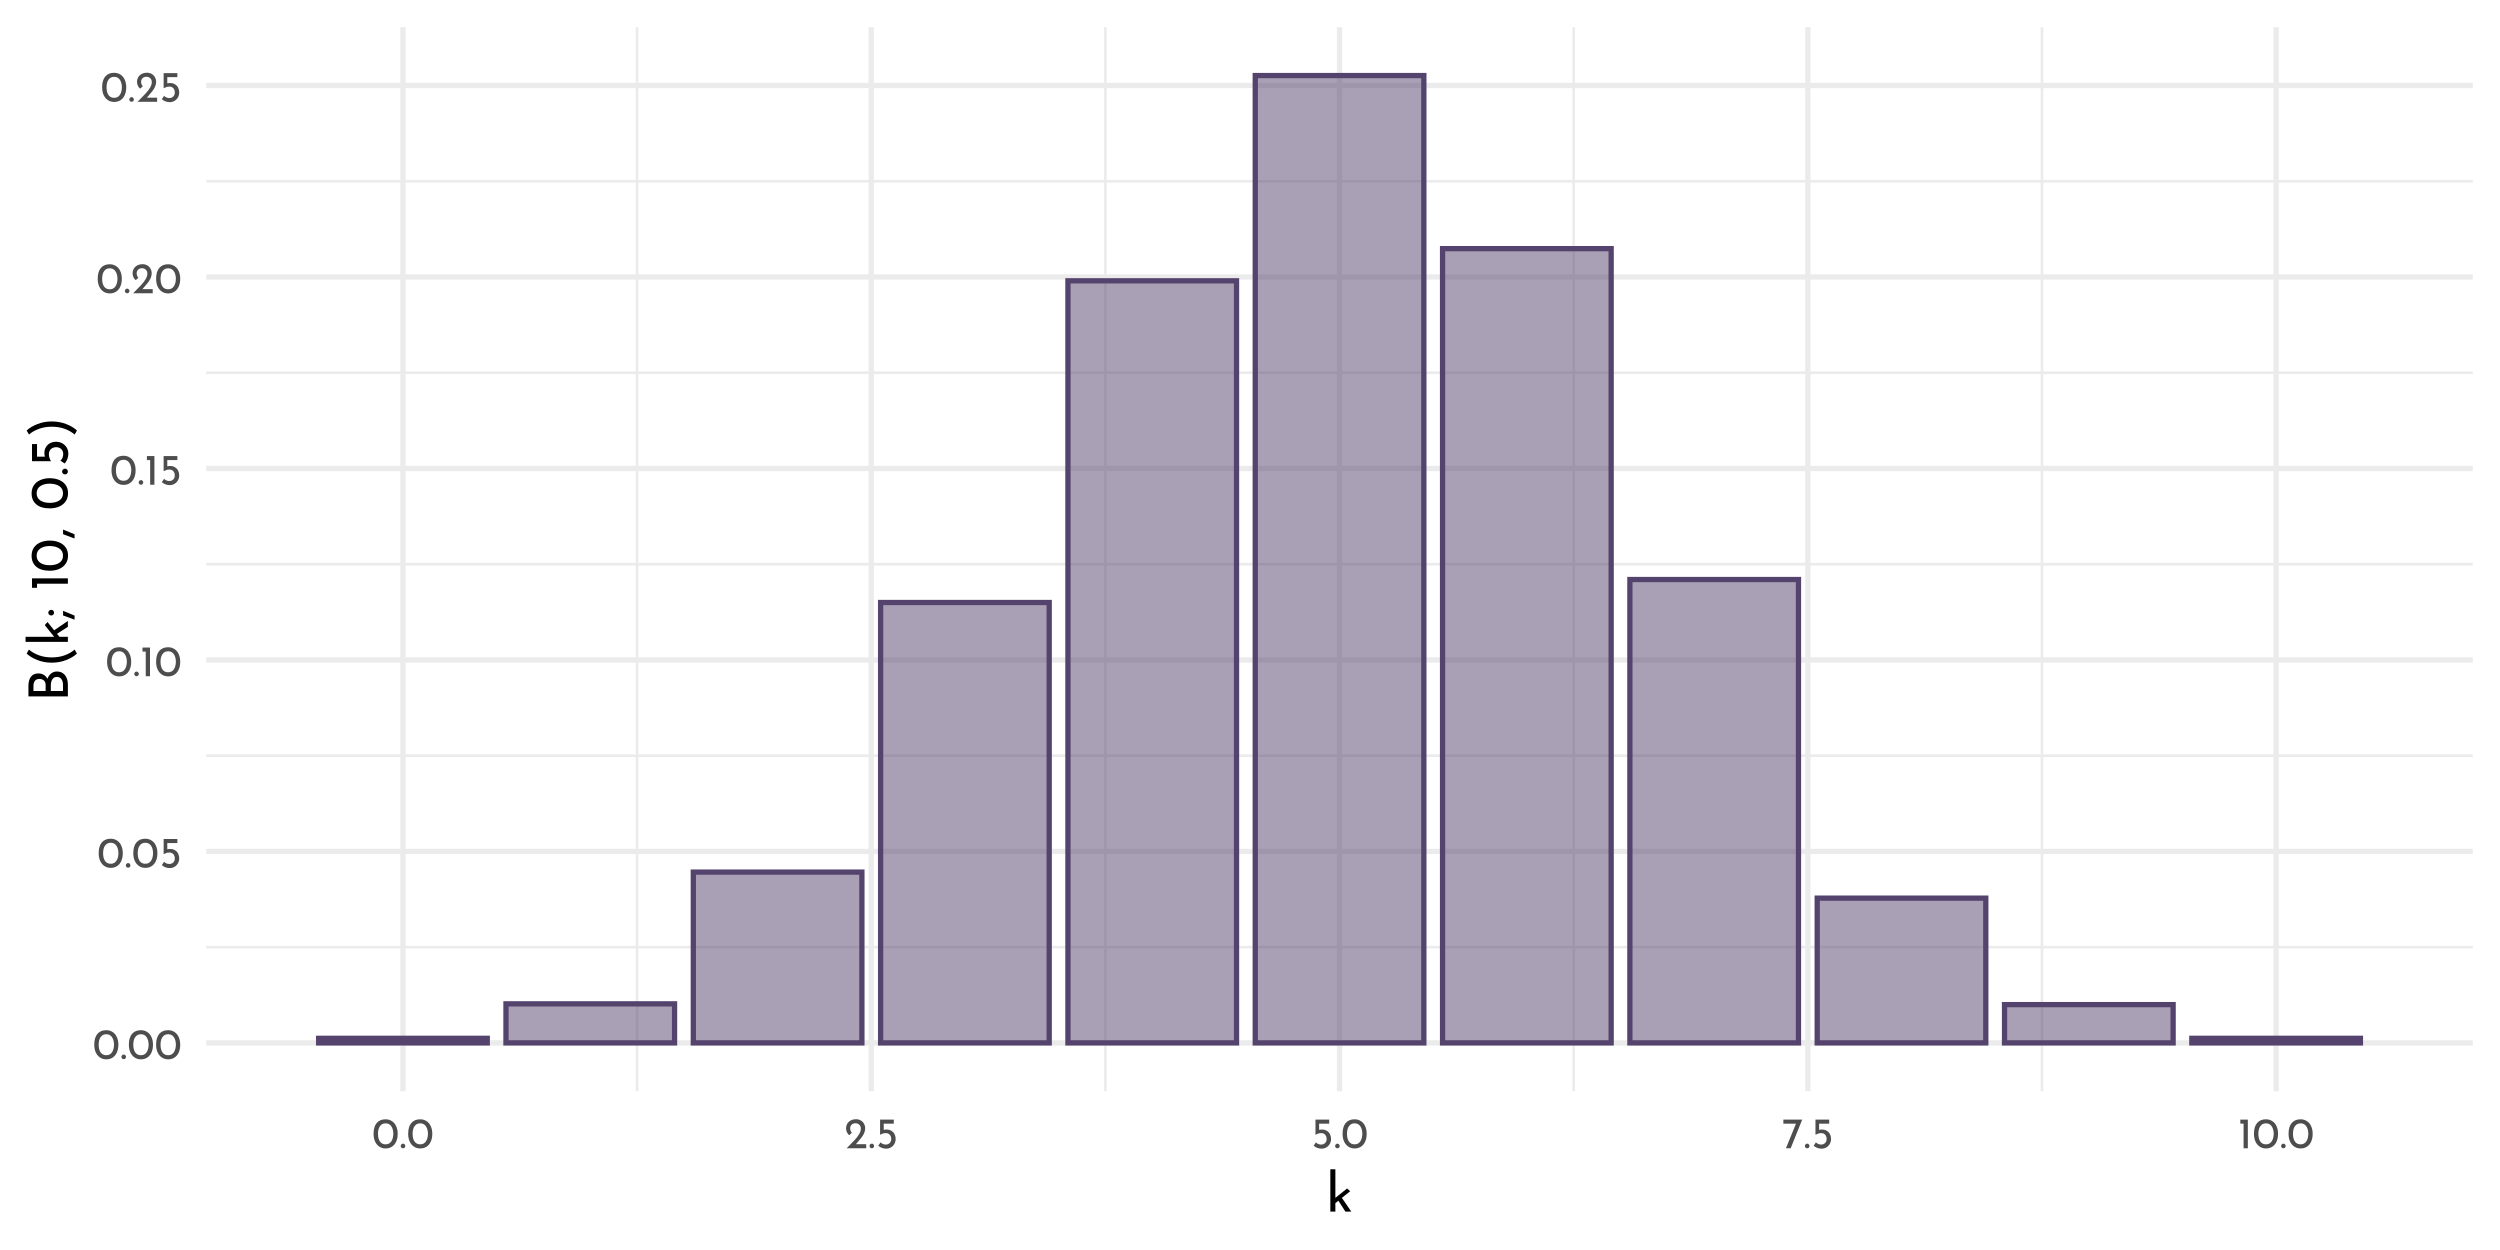
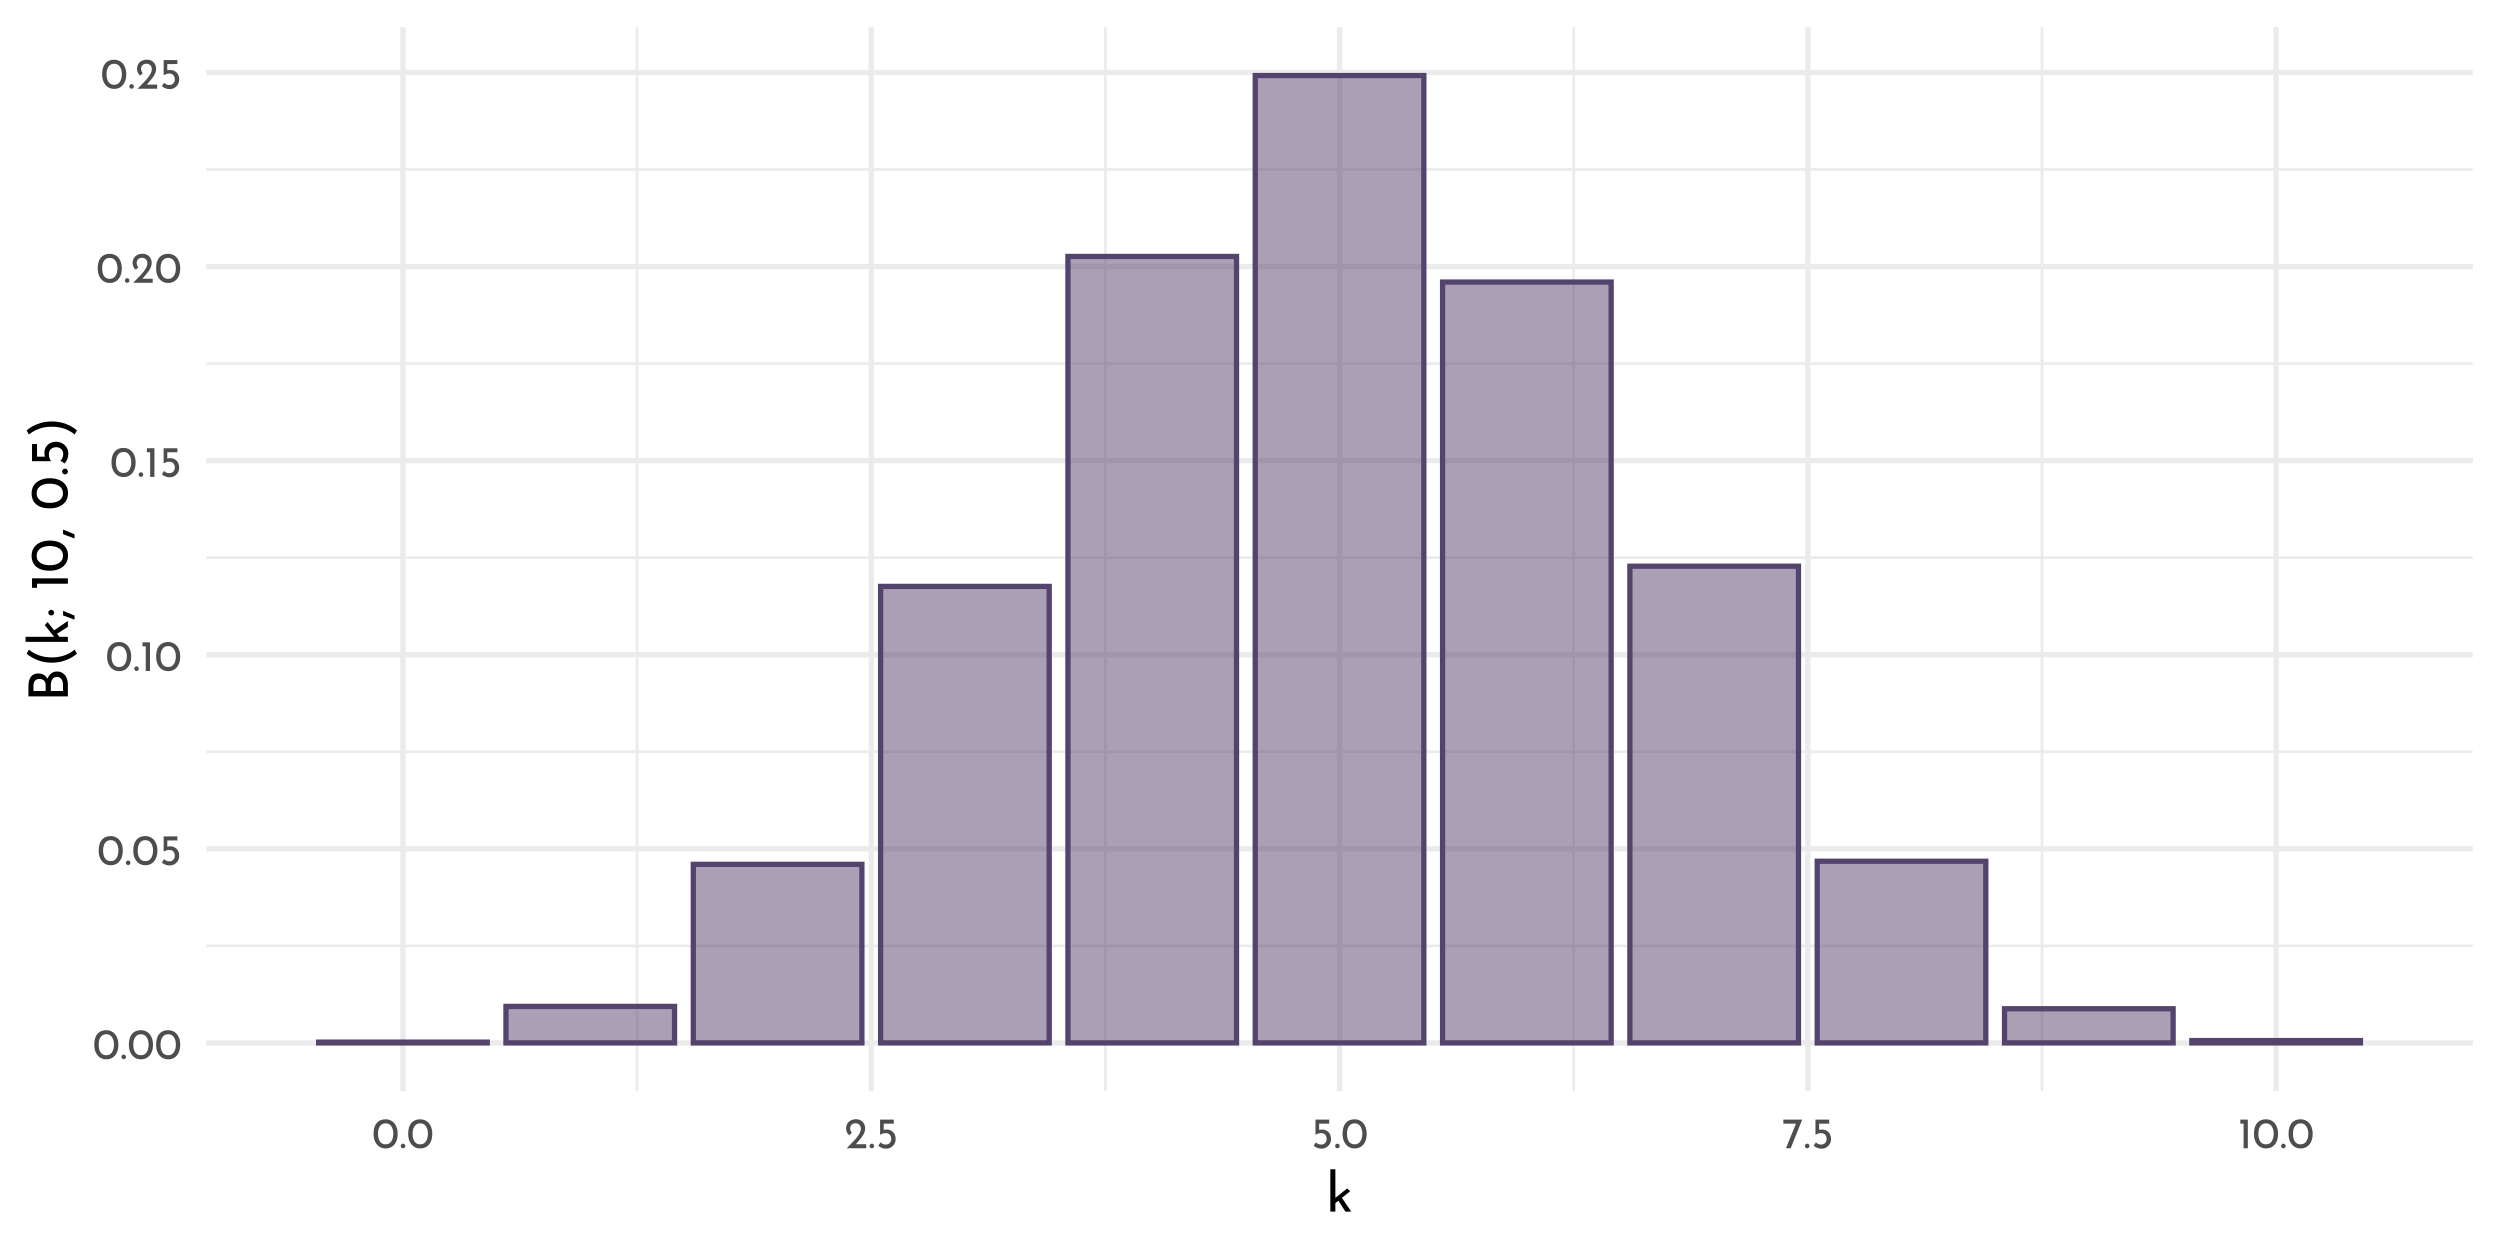
<svg xmlns="http://www.w3.org/2000/svg" xmlns:xlink="http://www.w3.org/1999/xlink" width="504pt" height="252pt" viewBox="0 0 504 252" version="1.1">
  <defs>
    <g>
      <symbol overflow="visible" id="glyph0-0">
        <path style="stroke:none;" d="" />
      </symbol>
      <symbol overflow="visible" id="glyph0-1">
        <path style="stroke:none;" d="M 2.75 0.031 C 2.27 0.031 1.848 -0.086 1.484 -0.328 C 1.117 -0.566 0.832 -0.906 0.625 -1.344 C 0.414 -1.789 0.312 -2.316 0.312 -2.922 C 0.312 -3.879 0.523 -4.609 0.953 -5.109 C 1.391 -5.609 1.988 -5.852 2.75 -5.844 C 3.219 -5.844 3.633 -5.723 4 -5.484 C 4.375 -5.254 4.66 -4.914 4.859 -4.469 C 5.066 -4.031 5.172 -3.516 5.172 -2.922 C 5.172 -2.305 5.066 -1.773 4.859 -1.328 C 4.66 -0.891 4.375 -0.551 4 -0.312 C 3.633 -0.082 3.219 0.031 2.75 0.031 Z M 2.734 -0.797 C 3.234 -0.797 3.613 -0.988 3.875 -1.375 C 4.145 -1.758 4.285 -2.281 4.297 -2.938 C 4.285 -3.57 4.145 -4.078 3.875 -4.453 C 3.613 -4.836 3.234 -5.031 2.734 -5.031 C 2.242 -5.031 1.863 -4.836 1.594 -4.453 C 1.332 -4.078 1.203 -3.566 1.203 -2.922 C 1.203 -2.266 1.332 -1.742 1.594 -1.359 C 1.863 -0.984 2.242 -0.797 2.734 -0.797 Z M 2.734 -0.797 " />
      </symbol>
      <symbol overflow="visible" id="glyph0-2">
        <path style="stroke:none;" d="M 0.297 -0.469 C 0.297 -0.594 0.344 -0.703 0.438 -0.797 C 0.531 -0.891 0.641 -0.938 0.766 -0.938 C 0.879 -0.938 0.984 -0.891 1.078 -0.797 C 1.172 -0.703 1.219 -0.594 1.219 -0.469 C 1.219 -0.332 1.172 -0.219 1.078 -0.125 C 0.984 -0.039 0.879 0 0.766 0 C 0.641 0 0.531 -0.039 0.438 -0.125 C 0.344 -0.219 0.297 -0.332 0.297 -0.469 Z M 0.297 -0.469 " />
      </symbol>
      <symbol overflow="visible" id="glyph0-3">
        <path style="stroke:none;" d="M 2.266 -3.781 C 2.641 -3.781 2.961 -3.691 3.234 -3.516 C 3.516 -3.348 3.723 -3.125 3.859 -2.844 C 4.004 -2.562 4.078 -2.242 4.078 -1.891 C 4.078 -1.523 3.992 -1.191 3.828 -0.891 C 3.66 -0.598 3.43 -0.363 3.141 -0.188 C 2.848 -0.008 2.52 0.078 2.156 0.078 C 1.852 0.078 1.555 0.02 1.266 -0.094 C 0.984 -0.207 0.754 -0.352 0.578 -0.531 L 1.031 -1.203 C 1.145 -1.066 1.297 -0.957 1.484 -0.875 C 1.68 -0.789 1.879 -0.75 2.078 -0.75 C 2.398 -0.75 2.664 -0.852 2.875 -1.062 C 3.082 -1.27 3.188 -1.535 3.188 -1.859 C 3.188 -2.223 3.086 -2.516 2.891 -2.734 C 2.703 -2.953 2.426 -3.062 2.062 -3.062 C 1.863 -3.062 1.676 -3.031 1.5 -2.969 C 1.32 -2.914 1.133 -2.836 0.938 -2.734 L 0.938 -5.781 L 3.703 -5.781 L 3.703 -4.969 L 1.672 -4.969 L 1.672 -3.719 C 1.859 -3.758 2.055 -3.781 2.266 -3.781 Z M 2.266 -3.781 " />
      </symbol>
      <symbol overflow="visible" id="glyph0-4">
        <path style="stroke:none;" d="M 1.984 -5.781 L 1.984 0 L 1.125 0 L 1.125 -4.969 L 0.469 -4.969 L 0.469 -5.781 Z M 1.984 -5.781 " />
      </symbol>
      <symbol overflow="visible" id="glyph0-5">
        <path style="stroke:none;" d="M 4.422 -0.828 L 4.422 0 L 0.469 0 L 0.766 -0.297 C 1.359 -0.891 1.82 -1.367 2.156 -1.734 C 2.5 -2.109 2.781 -2.484 3 -2.859 C 3.227 -3.242 3.344 -3.602 3.344 -3.938 C 3.344 -4.301 3.234 -4.578 3.016 -4.766 C 2.805 -4.953 2.551 -5.047 2.25 -5.047 C 2.008 -5.047 1.805 -4.992 1.641 -4.891 C 1.484 -4.785 1.367 -4.656 1.297 -4.5 C 1.223 -4.352 1.188 -4.207 1.188 -4.062 C 1.188 -3.688 1.301 -3.375 1.531 -3.125 L 1.016 -2.656 C 0.816 -2.77 0.656 -2.969 0.531 -3.25 C 0.414 -3.531 0.359 -3.789 0.359 -4.031 C 0.359 -4.352 0.438 -4.656 0.594 -4.938 C 0.758 -5.219 0.992 -5.441 1.297 -5.609 C 1.609 -5.773 1.973 -5.859 2.391 -5.859 C 2.742 -5.859 3.062 -5.773 3.344 -5.609 C 3.625 -5.441 3.836 -5.219 3.984 -4.938 C 4.141 -4.656 4.219 -4.348 4.219 -4.016 C 4.219 -3.68 4.141 -3.344 3.984 -3 C 3.828 -2.664 3.629 -2.352 3.391 -2.062 C 3.16 -1.77 2.852 -1.406 2.469 -0.969 L 2.344 -0.828 Z M 4.422 -0.828 " />
      </symbol>
      <symbol overflow="visible" id="glyph0-6">
        <path style="stroke:none;" d="M 4.062 -5.781 L 1.734 0 L 0.781 0 L 2.812 -4.969 L 0.266 -4.969 L 0.266 -5.781 Z M 4.062 -5.781 " />
      </symbol>
      <symbol overflow="visible" id="glyph1-0">
        <path style="stroke:none;" d="" />
      </symbol>
      <symbol overflow="visible" id="glyph1-1">
        <path style="stroke:none;" d="M 2.516 -2.188 L 1.906 -1.703 L 1.906 0 L 0.891 0 L 0.891 -8.531 L 1.906 -8.531 L 1.906 -2.766 L 4.266 -4.656 L 4.891 -4.109 L 3.219 -2.766 L 5.109 0 L 3.922 0 Z M 2.516 -2.188 " />
      </symbol>
      <symbol overflow="visible" id="glyph2-0">
        <path style="stroke:none;" d="" />
      </symbol>
      <symbol overflow="visible" id="glyph2-1">
        <path style="stroke:none;" d="M -4.125 -4.688 C -3.945 -5.145 -3.691 -5.504 -3.359 -5.766 C -3.035 -6.023 -2.66 -6.156 -2.234 -6.156 C -1.723 -6.156 -1.301 -6.031 -0.969 -5.781 C -0.633 -5.539 -0.391 -5.219 -0.234 -4.812 C -0.078 -4.414 0 -3.984 0 -3.516 L 0 -1.141 L -7.953 -1.141 L -7.953 -3.203 C -7.953 -4.016 -7.785 -4.645 -7.453 -5.094 C -7.117 -5.539 -6.617 -5.766 -5.953 -5.766 C -5.535 -5.766 -5.172 -5.672 -4.859 -5.484 C -4.547 -5.297 -4.301 -5.031 -4.125 -4.688 Z M -4.484 -2.219 L -4.484 -3.422 C -4.484 -3.828 -4.598 -4.133 -4.828 -4.344 C -5.066 -4.551 -5.367 -4.656 -5.734 -4.656 C -6.141 -4.656 -6.441 -4.531 -6.641 -4.281 C -6.836 -4.039 -6.938 -3.695 -6.938 -3.25 L -6.938 -2.219 Z M -0.984 -3.469 C -0.984 -3.926 -1.086 -4.305 -1.297 -4.609 C -1.504 -4.91 -1.812 -5.062 -2.219 -5.062 C -2.633 -5.062 -2.941 -4.895 -3.141 -4.562 C -3.336 -4.238 -3.438 -3.848 -3.438 -3.391 L -3.438 -2.219 L -0.984 -2.219 Z M -0.984 -3.469 " />
      </symbol>
      <symbol overflow="visible" id="glyph2-2">
        <path style="stroke:none;" d="M -3.25 -1.125 C -4.289 -1.125 -5.254 -1.301 -6.141 -1.656 C -7.035 -2.008 -7.758 -2.441 -8.312 -2.953 L -7.859 -3.766 C -7.316 -3.297 -6.648 -2.914 -5.859 -2.625 C -5.078 -2.332 -4.207 -2.188 -3.25 -2.188 C -2.281 -2.188 -1.398 -2.332 -0.609 -2.625 C 0.172 -2.914 0.828 -3.297 1.359 -3.766 L 1.828 -2.953 C 1.273 -2.441 0.551 -2.008 -0.344 -1.656 C -1.238 -1.301 -2.207 -1.125 -3.25 -1.125 Z M -3.25 -1.125 " />
      </symbol>
      <symbol overflow="visible" id="glyph2-3">
        <path style="stroke:none;" d="M -2.188 -2.516 L -1.703 -1.906 L 0 -1.906 L 0 -0.891 L -8.531 -0.891 L -8.531 -1.906 L -2.766 -1.906 L -4.656 -4.266 L -4.109 -4.891 L -2.766 -3.219 L 0 -5.109 L 0 -3.922 Z M -2.188 -2.516 " />
      </symbol>
      <symbol overflow="visible" id="glyph2-4">
        <path style="stroke:none;" d="M -3.359 -0.719 C -3.523 -0.719 -3.664 -0.773 -3.781 -0.891 C -3.895 -1.016 -3.953 -1.148 -3.953 -1.297 C -3.953 -1.43 -3.895 -1.555 -3.781 -1.672 C -3.664 -1.797 -3.523 -1.859 -3.359 -1.859 C -3.191 -1.859 -3.051 -1.801 -2.938 -1.688 C -2.832 -1.57 -2.781 -1.441 -2.781 -1.297 C -2.781 -1.141 -2.832 -1.004 -2.938 -0.891 C -3.051 -0.773 -3.191 -0.719 -3.359 -0.719 Z M 1.344 -0.703 L 1.344 0.125 C 0.664 -0.125 0.004 -0.367 -0.641 -0.609 L -0.969 -0.719 L -0.969 -1.656 Z M 1.344 -0.703 " />
      </symbol>
      <symbol overflow="visible" id="glyph2-5">
        <path style="stroke:none;" d="" />
      </symbol>
      <symbol overflow="visible" id="glyph2-6">
        <path style="stroke:none;" d="M -7.234 -2.484 L 0 -2.484 L 0 -1.406 L -6.219 -1.406 L -6.219 -0.578 L -7.234 -0.578 Z M -7.234 -2.484 " />
      </symbol>
      <symbol overflow="visible" id="glyph2-7">
        <path style="stroke:none;" d="M 0.031 -3.438 C 0.031 -2.844 -0.113 -2.316 -0.406 -1.859 C -0.707 -1.398 -1.133 -1.039 -1.688 -0.781 C -2.25 -0.52 -2.906 -0.391 -3.656 -0.391 C -4.844 -0.391 -5.75 -0.66 -6.375 -1.203 C -7.008 -1.742 -7.32 -2.488 -7.312 -3.438 C -7.312 -4.031 -7.164 -4.555 -6.875 -5.016 C -6.582 -5.473 -6.156 -5.828 -5.594 -6.078 C -5.039 -6.336 -4.395 -6.469 -3.656 -6.469 C -2.895 -6.469 -2.234 -6.336 -1.672 -6.078 C -1.117 -5.828 -0.691 -5.473 -0.391 -5.016 C -0.098 -4.555 0.039 -4.031 0.031 -3.438 Z M -0.984 -3.422 C -0.984 -4.047 -1.223 -4.523 -1.703 -4.859 C -2.191 -5.191 -2.848 -5.363 -3.672 -5.375 C -4.473 -5.363 -5.109 -5.191 -5.578 -4.859 C -6.055 -4.523 -6.297 -4.047 -6.297 -3.422 C -6.297 -2.805 -6.055 -2.332 -5.578 -2 C -5.098 -1.664 -4.457 -1.5 -3.656 -1.5 C -2.844 -1.5 -2.191 -1.664 -1.703 -2 C -1.223 -2.332 -0.984 -2.805 -0.984 -3.422 Z M -0.984 -3.422 " />
      </symbol>
      <symbol overflow="visible" id="glyph2-8">
        <path style="stroke:none;" d="M 0.578 -1.188 L 1.344 -0.875 L 1.344 -0.031 L 0.578 -0.312 C -0.316 -0.645 -0.832 -0.836 -0.969 -0.891 L -0.969 -1.828 Z M 0.578 -1.188 " />
      </symbol>
      <symbol overflow="visible" id="glyph2-9">
        <path style="stroke:none;" d="M -0.578 -0.375 C -0.742 -0.375 -0.883 -0.43 -1 -0.547 C -1.113 -0.66 -1.172 -0.797 -1.172 -0.953 C -1.172 -1.098 -1.113 -1.227 -1 -1.344 C -0.883 -1.469 -0.742 -1.531 -0.578 -1.531 C -0.41 -1.531 -0.27 -1.469 -0.156 -1.344 C -0.051 -1.227 0 -1.098 0 -0.953 C 0 -0.797 -0.051 -0.66 -0.156 -0.547 C -0.27 -0.43 -0.41 -0.375 -0.578 -0.375 Z M -0.578 -0.375 " />
      </symbol>
      <symbol overflow="visible" id="glyph2-10">
        <path style="stroke:none;" d="M -4.734 -2.828 C -4.734 -3.305 -4.625 -3.711 -4.406 -4.047 C -4.195 -4.391 -3.914 -4.648 -3.562 -4.828 C -3.207 -5.004 -2.805 -5.094 -2.359 -5.094 C -1.91 -5.094 -1.5 -4.988 -1.125 -4.781 C -0.75 -4.57 -0.453 -4.285 -0.234 -3.922 C -0.016 -3.555 0.094 -3.145 0.094 -2.688 C 0.094 -2.32 0.023 -1.957 -0.109 -1.594 C -0.254 -1.238 -0.438 -0.945 -0.656 -0.719 L -1.5 -1.281 C -1.332 -1.426 -1.195 -1.617 -1.094 -1.859 C -0.988 -2.109 -0.938 -2.359 -0.938 -2.609 C -0.938 -3.016 -1.066 -3.348 -1.328 -3.609 C -1.586 -3.867 -1.922 -4 -2.328 -4 C -2.773 -4 -3.133 -3.875 -3.406 -3.625 C -3.688 -3.375 -3.828 -3.023 -3.828 -2.578 C -3.828 -2.336 -3.789 -2.102 -3.719 -1.875 C -3.656 -1.656 -3.551 -1.422 -3.406 -1.172 L -7.234 -1.172 L -7.234 -4.625 L -6.219 -4.625 L -6.219 -2.094 L -4.641 -2.094 C -4.703 -2.32 -4.734 -2.566 -4.734 -2.828 Z M -4.734 -2.828 " />
      </symbol>
      <symbol overflow="visible" id="glyph2-11">
        <path style="stroke:none;" d="M -3.25 -3.438 C -2.207 -3.438 -1.234 -3.258 -0.328 -2.906 C 0.566 -2.562 1.285 -2.129 1.828 -1.609 L 1.359 -0.797 C 0.828 -1.266 0.172 -1.645 -0.609 -1.938 C -1.398 -2.227 -2.281 -2.375 -3.25 -2.375 C -4.207 -2.375 -5.078 -2.227 -5.859 -1.938 C -6.648 -1.645 -7.312 -1.266 -7.844 -0.797 L -8.312 -1.609 C -7.758 -2.129 -7.035 -2.562 -6.141 -2.906 C -5.254 -3.258 -4.289 -3.438 -3.25 -3.438 Z M -3.25 -3.438 " />
      </symbol>
    </g>
    <clipPath id="clip1">
-       <path d="M 41.582 190 L 498.52 190 L 498.52 192 L 41.582 192 Z M 41.582 190 " />
+       <path d="M 41.582 190 L 498.52 190 L 498.52 191 L 41.582 191 Z M 41.582 190 " />
    </clipPath>
    <clipPath id="clip2">
-       <path d="M 41.582 152 L 498.52 152 L 498.52 153 L 41.582 153 Z M 41.582 152 " />
+       <path d="M 41.582 151 L 498.52 151 L 498.52 152 L 41.582 152 Z M 41.582 151 " />
    </clipPath>
    <clipPath id="clip3">
-       <path d="M 41.582 113 L 498.52 113 L 498.52 115 L 41.582 115 Z M 41.582 113 " />
+       <path d="M 41.582 112 L 498.52 112 L 498.52 113 L 41.582 113 Z M 41.582 112 " />
    </clipPath>
    <clipPath id="clip4">
-       <path d="M 41.582 74 L 498.52 74 L 498.52 76 L 41.582 76 Z M 41.582 74 " />
+       <path d="M 41.582 73 L 498.52 73 L 498.52 74 L 41.582 74 Z M 41.582 73 " />
    </clipPath>
    <clipPath id="clip5">
-       <path d="M 41.582 36 L 498.52 36 L 498.52 37 L 41.582 37 Z M 41.582 36 " />
+       <path d="M 41.582 33 L 498.52 33 L 498.52 35 L 41.582 35 Z M 41.582 33 " />
    </clipPath>
    <clipPath id="clip6">
      <path d="M 128 5.48 L 129 5.48 L 129 220 L 128 220 Z M 128 5.48 " />
    </clipPath>
    <clipPath id="clip7">
      <path d="M 222 5.48 L 224 5.48 L 224 220 L 222 220 Z M 222 5.48 " />
    </clipPath>
    <clipPath id="clip8">
      <path d="M 316 5.48 L 318 5.48 L 318 220 L 316 220 Z M 316 5.48 " />
    </clipPath>
    <clipPath id="clip9">
      <path d="M 411 5.48 L 412 5.48 L 412 220 L 411 220 Z M 411 5.48 " />
    </clipPath>
    <clipPath id="clip10">
      <path d="M 41.582 209 L 498.52 209 L 498.52 211 L 41.582 211 Z M 41.582 209 " />
    </clipPath>
    <clipPath id="clip11">
-       <path d="M 41.582 171 L 498.52 171 L 498.52 173 L 41.582 173 Z M 41.582 171 " />
+       <path d="M 41.582 170 L 498.52 170 L 498.52 172 L 41.582 172 Z M 41.582 170 " />
    </clipPath>
    <clipPath id="clip12">
-       <path d="M 41.582 132 L 498.52 132 L 498.52 134 L 41.582 134 Z M 41.582 132 " />
+       <path d="M 41.582 131 L 498.52 131 L 498.52 133 L 41.582 133 Z M 41.582 131 " />
    </clipPath>
    <clipPath id="clip13">
-       <path d="M 41.582 93 L 498.52 93 L 498.52 95 L 41.582 95 Z M 41.582 93 " />
+       <path d="M 41.582 92 L 498.52 92 L 498.52 94 L 41.582 94 Z M 41.582 92 " />
    </clipPath>
    <clipPath id="clip14">
-       <path d="M 41.582 55 L 498.52 55 L 498.52 57 L 41.582 57 Z M 41.582 55 " />
+       <path d="M 41.582 53 L 498.52 53 L 498.52 55 L 41.582 55 Z M 41.582 53 " />
    </clipPath>
    <clipPath id="clip15">
-       <path d="M 41.582 16 L 498.52 16 L 498.52 18 L 41.582 18 Z M 41.582 16 " />
+       <path d="M 41.582 14 L 498.52 14 L 498.52 16 L 41.582 16 Z M 41.582 14 " />
    </clipPath>
    <clipPath id="clip16">
      <path d="M 80 5.48 L 82 5.48 L 82 220 L 80 220 Z M 80 5.48 " />
    </clipPath>
    <clipPath id="clip17">
      <path d="M 175 5.48 L 177 5.48 L 177 220 L 175 220 Z M 175 5.48 " />
    </clipPath>
    <clipPath id="clip18">
      <path d="M 269 5.48 L 271 5.48 L 271 220 L 269 220 Z M 269 5.48 " />
    </clipPath>
    <clipPath id="clip19">
      <path d="M 363 5.48 L 365 5.48 L 365 220 L 363 220 Z M 363 5.48 " />
    </clipPath>
    <clipPath id="clip20">
      <path d="M 458 5.48 L 460 5.48 L 460 220 L 458 220 Z M 458 5.48 " />
    </clipPath>
  </defs>
  <g id="surface9">
    <rect x="0" y="0" width="504" height="252" style="fill:rgb(100%,100%,100%);fill-opacity:1;stroke:none;" />
    <g clip-path="url(#clip1)" clip-rule="nonzero">
-       <path style="fill:none;stroke-width:0.533;stroke-linecap:butt;stroke-linejoin:round;stroke:rgb(92.157%,92.157%,92.157%);stroke-opacity:1;stroke-miterlimit:10;" d="M 41.582 190.949 L 498.52 190.949 " />
+       <path style="fill:none;stroke-width:0.533;stroke-linecap:butt;stroke-linejoin:round;stroke:rgb(92.157%,92.157%,92.157%);stroke-opacity:1;stroke-miterlimit:10;" d="M 41.582 190.684 L 498.52 190.684 " />
    </g>
    <g clip-path="url(#clip2)" clip-rule="nonzero">
-       <path style="fill:none;stroke-width:0.533;stroke-linecap:butt;stroke-linejoin:round;stroke:rgb(92.157%,92.157%,92.157%);stroke-opacity:1;stroke-miterlimit:10;" d="M 41.582 152.344 L 498.52 152.344 " />
+       <path style="fill:none;stroke-width:0.533;stroke-linecap:butt;stroke-linejoin:round;stroke:rgb(92.157%,92.157%,92.157%);stroke-opacity:1;stroke-miterlimit:10;" d="M 41.582 151.555 L 498.52 151.555 " />
    </g>
    <g clip-path="url(#clip3)" clip-rule="nonzero">
-       <path style="fill:none;stroke-width:0.533;stroke-linecap:butt;stroke-linejoin:round;stroke:rgb(92.157%,92.157%,92.157%);stroke-opacity:1;stroke-miterlimit:10;" d="M 41.582 113.742 L 498.52 113.742 " />
+       <path style="fill:none;stroke-width:0.533;stroke-linecap:butt;stroke-linejoin:round;stroke:rgb(92.157%,92.157%,92.157%);stroke-opacity:1;stroke-miterlimit:10;" d="M 41.582 112.426 L 498.52 112.426 " />
    </g>
    <g clip-path="url(#clip4)" clip-rule="nonzero">
-       <path style="fill:none;stroke-width:0.533;stroke-linecap:butt;stroke-linejoin:round;stroke:rgb(92.157%,92.157%,92.157%);stroke-opacity:1;stroke-miterlimit:10;" d="M 41.582 75.141 L 498.52 75.141 " />
+       <path style="fill:none;stroke-width:0.533;stroke-linecap:butt;stroke-linejoin:round;stroke:rgb(92.157%,92.157%,92.157%);stroke-opacity:1;stroke-miterlimit:10;" d="M 41.582 73.297 L 498.52 73.297 " />
    </g>
    <g clip-path="url(#clip5)" clip-rule="nonzero">
-       <path style="fill:none;stroke-width:0.533;stroke-linecap:butt;stroke-linejoin:round;stroke:rgb(92.157%,92.157%,92.157%);stroke-opacity:1;stroke-miterlimit:10;" d="M 41.582 36.539 L 498.52 36.539 " />
+       <path style="fill:none;stroke-width:0.533;stroke-linecap:butt;stroke-linejoin:round;stroke:rgb(92.157%,92.157%,92.157%);stroke-opacity:1;stroke-miterlimit:10;" d="M 41.582 34.168 L 498.52 34.168 " />
    </g>
    <g clip-path="url(#clip6)" clip-rule="nonzero">
      <path style="fill:none;stroke-width:0.533;stroke-linecap:butt;stroke-linejoin:round;stroke:rgb(92.157%,92.157%,92.157%);stroke-opacity:1;stroke-miterlimit:10;" d="M 128.438 220 L 128.438 5.48 " />
    </g>
    <g clip-path="url(#clip7)" clip-rule="nonzero">
      <path style="fill:none;stroke-width:0.533;stroke-linecap:butt;stroke-linejoin:round;stroke:rgb(92.157%,92.157%,92.157%);stroke-opacity:1;stroke-miterlimit:10;" d="M 222.848 220 L 222.848 5.48 " />
    </g>
    <g clip-path="url(#clip8)" clip-rule="nonzero">
      <path style="fill:none;stroke-width:0.533;stroke-linecap:butt;stroke-linejoin:round;stroke:rgb(92.157%,92.157%,92.157%);stroke-opacity:1;stroke-miterlimit:10;" d="M 317.258 220 L 317.258 5.48 " />
    </g>
    <g clip-path="url(#clip9)" clip-rule="nonzero">
      <path style="fill:none;stroke-width:0.533;stroke-linecap:butt;stroke-linejoin:round;stroke:rgb(92.157%,92.157%,92.157%);stroke-opacity:1;stroke-miterlimit:10;" d="M 411.664 220 L 411.664 5.48 " />
    </g>
    <g clip-path="url(#clip10)" clip-rule="nonzero">
      <path style="fill:none;stroke-width:1.067;stroke-linecap:butt;stroke-linejoin:round;stroke:rgb(92.157%,92.157%,92.157%);stroke-opacity:1;stroke-miterlimit:10;" d="M 41.582 210.25 L 498.52 210.25 " />
    </g>
    <g clip-path="url(#clip11)" clip-rule="nonzero">
-       <path style="fill:none;stroke-width:1.067;stroke-linecap:butt;stroke-linejoin:round;stroke:rgb(92.157%,92.157%,92.157%);stroke-opacity:1;stroke-miterlimit:10;" d="M 41.582 171.648 L 498.52 171.648 " />
+       <path style="fill:none;stroke-width:1.067;stroke-linecap:butt;stroke-linejoin:round;stroke:rgb(92.157%,92.157%,92.157%);stroke-opacity:1;stroke-miterlimit:10;" d="M 41.582 171.121 L 498.52 171.121 " />
    </g>
    <g clip-path="url(#clip12)" clip-rule="nonzero">
-       <path style="fill:none;stroke-width:1.067;stroke-linecap:butt;stroke-linejoin:round;stroke:rgb(92.157%,92.157%,92.157%);stroke-opacity:1;stroke-miterlimit:10;" d="M 41.582 133.043 L 498.52 133.043 " />
+       <path style="fill:none;stroke-width:1.067;stroke-linecap:butt;stroke-linejoin:round;stroke:rgb(92.157%,92.157%,92.157%);stroke-opacity:1;stroke-miterlimit:10;" d="M 41.582 131.992 L 498.52 131.992 " />
    </g>
    <g clip-path="url(#clip13)" clip-rule="nonzero">
-       <path style="fill:none;stroke-width:1.067;stroke-linecap:butt;stroke-linejoin:round;stroke:rgb(92.157%,92.157%,92.157%);stroke-opacity:1;stroke-miterlimit:10;" d="M 41.582 94.441 L 498.52 94.441 " />
+       <path style="fill:none;stroke-width:1.067;stroke-linecap:butt;stroke-linejoin:round;stroke:rgb(92.157%,92.157%,92.157%);stroke-opacity:1;stroke-miterlimit:10;" d="M 41.582 92.863 L 498.52 92.863 " />
    </g>
    <g clip-path="url(#clip14)" clip-rule="nonzero">
-       <path style="fill:none;stroke-width:1.067;stroke-linecap:butt;stroke-linejoin:round;stroke:rgb(92.157%,92.157%,92.157%);stroke-opacity:1;stroke-miterlimit:10;" d="M 41.582 55.84 L 498.52 55.84 " />
+       <path style="fill:none;stroke-width:1.067;stroke-linecap:butt;stroke-linejoin:round;stroke:rgb(92.157%,92.157%,92.157%);stroke-opacity:1;stroke-miterlimit:10;" d="M 41.582 53.734 L 498.52 53.734 " />
    </g>
    <g clip-path="url(#clip15)" clip-rule="nonzero">
-       <path style="fill:none;stroke-width:1.067;stroke-linecap:butt;stroke-linejoin:round;stroke:rgb(92.157%,92.157%,92.157%);stroke-opacity:1;stroke-miterlimit:10;" d="M 41.582 17.238 L 498.52 17.238 " />
+       <path style="fill:none;stroke-width:1.067;stroke-linecap:butt;stroke-linejoin:round;stroke:rgb(92.157%,92.157%,92.157%);stroke-opacity:1;stroke-miterlimit:10;" d="M 41.582 14.605 L 498.52 14.605 " />
    </g>
    <g clip-path="url(#clip16)" clip-rule="nonzero">
      <path style="fill:none;stroke-width:1.067;stroke-linecap:butt;stroke-linejoin:round;stroke:rgb(92.157%,92.157%,92.157%);stroke-opacity:1;stroke-miterlimit:10;" d="M 81.234 220 L 81.234 5.48 " />
    </g>
    <g clip-path="url(#clip17)" clip-rule="nonzero">
      <path style="fill:none;stroke-width:1.067;stroke-linecap:butt;stroke-linejoin:round;stroke:rgb(92.157%,92.157%,92.157%);stroke-opacity:1;stroke-miterlimit:10;" d="M 175.645 220 L 175.645 5.48 " />
    </g>
    <g clip-path="url(#clip18)" clip-rule="nonzero">
      <path style="fill:none;stroke-width:1.067;stroke-linecap:butt;stroke-linejoin:round;stroke:rgb(92.157%,92.157%,92.157%);stroke-opacity:1;stroke-miterlimit:10;" d="M 270.051 220 L 270.051 5.48 " />
    </g>
    <g clip-path="url(#clip19)" clip-rule="nonzero">
      <path style="fill:none;stroke-width:1.067;stroke-linecap:butt;stroke-linejoin:round;stroke:rgb(92.157%,92.157%,92.157%);stroke-opacity:1;stroke-miterlimit:10;" d="M 364.461 220 L 364.461 5.48 " />
    </g>
    <g clip-path="url(#clip20)" clip-rule="nonzero">
      <path style="fill:none;stroke-width:1.067;stroke-linecap:butt;stroke-linejoin:round;stroke:rgb(92.157%,92.157%,92.157%);stroke-opacity:1;stroke-miterlimit:10;" d="M 458.867 220 L 458.867 5.48 " />
    </g>
-     <path style="fill-rule:nonzero;fill:rgb(32.941%,26.275%,42.745%);fill-opacity:0.502;stroke-width:1.067;stroke-linecap:square;stroke-linejoin:miter;stroke:rgb(32.941%,26.275%,42.745%);stroke-opacity:1;stroke-miterlimit:10;" d="M 64.242 210.25 L 98.23 210.25 L 98.23 209.324 L 64.242 209.324 Z M 64.242 210.25 " />
-     <path style="fill-rule:nonzero;fill:rgb(32.941%,26.275%,42.745%);fill-opacity:0.502;stroke-width:1.067;stroke-linecap:square;stroke-linejoin:miter;stroke:rgb(32.941%,26.275%,42.745%);stroke-opacity:1;stroke-miterlimit:10;" d="M 102.004 210.25 L 135.992 210.25 L 135.992 202.375 L 102.004 202.375 Z M 102.004 210.25 " />
-     <path style="fill-rule:nonzero;fill:rgb(32.941%,26.275%,42.745%);fill-opacity:0.502;stroke-width:1.067;stroke-linecap:square;stroke-linejoin:miter;stroke:rgb(32.941%,26.275%,42.745%);stroke-opacity:1;stroke-miterlimit:10;" d="M 139.77 210.25 L 173.758 210.25 L 173.758 175.816 L 139.77 175.816 Z M 139.77 210.25 " />
-     <path style="fill-rule:nonzero;fill:rgb(32.941%,26.275%,42.745%);fill-opacity:0.502;stroke-width:1.067;stroke-linecap:square;stroke-linejoin:miter;stroke:rgb(32.941%,26.275%,42.745%);stroke-opacity:1;stroke-miterlimit:10;" d="M 177.531 210.25 L 211.52 210.25 L 211.52 121.465 L 177.531 121.465 Z M 177.531 210.25 " />
-     <path style="fill-rule:nonzero;fill:rgb(32.941%,26.275%,42.745%);fill-opacity:0.502;stroke-width:1.067;stroke-linecap:square;stroke-linejoin:miter;stroke:rgb(32.941%,26.275%,42.745%);stroke-opacity:1;stroke-miterlimit:10;" d="M 215.297 210.25 L 249.285 210.25 L 249.285 56.613 L 215.297 56.613 Z M 215.297 210.25 " />
+     <path style="fill-rule:nonzero;fill:rgb(32.941%,26.275%,42.745%);fill-opacity:0.502;stroke-width:1.067;stroke-linecap:square;stroke-linejoin:miter;stroke:rgb(32.941%,26.275%,42.745%);stroke-opacity:1;stroke-miterlimit:10;" d="M 64.242 210.25 L 98.23 210.25 L 98.23 210.094 L 64.242 210.094 Z M 64.242 210.25 " />
+     <path style="fill-rule:nonzero;fill:rgb(32.941%,26.275%,42.745%);fill-opacity:0.502;stroke-width:1.067;stroke-linecap:square;stroke-linejoin:miter;stroke:rgb(32.941%,26.275%,42.745%);stroke-opacity:1;stroke-miterlimit:10;" d="M 102.004 210.25 L 135.992 210.25 L 135.992 202.895 L 102.004 202.895 Z M 102.004 210.25 " />
+     <path style="fill-rule:nonzero;fill:rgb(32.941%,26.275%,42.745%);fill-opacity:0.502;stroke-width:1.067;stroke-linecap:square;stroke-linejoin:miter;stroke:rgb(32.941%,26.275%,42.745%);stroke-opacity:1;stroke-miterlimit:10;" d="M 139.77 210.25 L 173.758 210.25 L 173.758 174.25 L 139.77 174.25 Z M 139.77 210.25 " />
+     <path style="fill-rule:nonzero;fill:rgb(32.941%,26.275%,42.745%);fill-opacity:0.502;stroke-width:1.067;stroke-linecap:square;stroke-linejoin:miter;stroke:rgb(32.941%,26.275%,42.745%);stroke-opacity:1;stroke-miterlimit:10;" d="M 177.531 210.25 L 211.52 210.25 L 211.52 118.219 L 177.531 118.219 Z M 177.531 210.25 " />
+     <path style="fill-rule:nonzero;fill:rgb(32.941%,26.275%,42.745%);fill-opacity:0.502;stroke-width:1.067;stroke-linecap:square;stroke-linejoin:miter;stroke:rgb(32.941%,26.275%,42.745%);stroke-opacity:1;stroke-miterlimit:10;" d="M 215.297 210.25 L 249.285 210.25 L 249.285 51.699 L 215.297 51.699 Z M 215.297 210.25 " />
    <path style="fill-rule:nonzero;fill:rgb(32.941%,26.275%,42.745%);fill-opacity:0.502;stroke-width:1.067;stroke-linecap:square;stroke-linejoin:miter;stroke:rgb(32.941%,26.275%,42.745%);stroke-opacity:1;stroke-miterlimit:10;" d="M 253.059 210.25 L 287.047 210.25 L 287.047 15.23 L 253.059 15.23 Z M 253.059 210.25 " />
-     <path style="fill-rule:nonzero;fill:rgb(32.941%,26.275%,42.745%);fill-opacity:0.502;stroke-width:1.067;stroke-linecap:square;stroke-linejoin:miter;stroke:rgb(32.941%,26.275%,42.745%);stroke-opacity:1;stroke-miterlimit:10;" d="M 290.82 210.25 L 324.809 210.25 L 324.809 50.129 L 290.82 50.129 Z M 290.82 210.25 " />
-     <path style="fill-rule:nonzero;fill:rgb(32.941%,26.275%,42.745%);fill-opacity:0.502;stroke-width:1.067;stroke-linecap:square;stroke-linejoin:miter;stroke:rgb(32.941%,26.275%,42.745%);stroke-opacity:1;stroke-miterlimit:10;" d="M 328.586 210.25 L 362.574 210.25 L 362.574 116.832 L 328.586 116.832 Z M 328.586 210.25 " />
-     <path style="fill-rule:nonzero;fill:rgb(32.941%,26.275%,42.745%);fill-opacity:0.502;stroke-width:1.067;stroke-linecap:square;stroke-linejoin:miter;stroke:rgb(32.941%,26.275%,42.745%);stroke-opacity:1;stroke-miterlimit:10;" d="M 366.348 210.25 L 400.336 210.25 L 400.336 181.066 L 366.348 181.066 Z M 366.348 210.25 " />
-     <path style="fill-rule:nonzero;fill:rgb(32.941%,26.275%,42.745%);fill-opacity:0.502;stroke-width:1.067;stroke-linecap:square;stroke-linejoin:miter;stroke:rgb(32.941%,26.275%,42.745%);stroke-opacity:1;stroke-miterlimit:10;" d="M 404.113 210.25 L 438.102 210.25 L 438.102 202.531 L 404.113 202.531 Z M 404.113 210.25 " />
-     <path style="fill-rule:nonzero;fill:rgb(32.941%,26.275%,42.745%);fill-opacity:0.502;stroke-width:1.067;stroke-linecap:square;stroke-linejoin:miter;stroke:rgb(32.941%,26.275%,42.745%);stroke-opacity:1;stroke-miterlimit:10;" d="M 441.875 210.25 L 475.863 210.25 L 475.863 209.324 L 441.875 209.324 Z M 441.875 210.25 " />
+     <path style="fill-rule:nonzero;fill:rgb(32.941%,26.275%,42.745%);fill-opacity:0.502;stroke-width:1.067;stroke-linecap:square;stroke-linejoin:miter;stroke:rgb(32.941%,26.275%,42.745%);stroke-opacity:1;stroke-miterlimit:10;" d="M 290.82 210.25 L 324.809 210.25 L 324.809 56.863 L 290.82 56.863 Z M 290.82 210.25 " />
+     <path style="fill-rule:nonzero;fill:rgb(32.941%,26.275%,42.745%);fill-opacity:0.502;stroke-width:1.067;stroke-linecap:square;stroke-linejoin:miter;stroke:rgb(32.941%,26.275%,42.745%);stroke-opacity:1;stroke-miterlimit:10;" d="M 328.586 210.25 L 362.574 210.25 L 362.574 114.148 L 328.586 114.148 Z M 328.586 210.25 " />
+     <path style="fill-rule:nonzero;fill:rgb(32.941%,26.275%,42.745%);fill-opacity:0.502;stroke-width:1.067;stroke-linecap:square;stroke-linejoin:miter;stroke:rgb(32.941%,26.275%,42.745%);stroke-opacity:1;stroke-miterlimit:10;" d="M 366.348 210.25 L 400.336 210.25 L 400.336 173.625 L 366.348 173.625 Z M 366.348 210.25 " />
+     <path style="fill-rule:nonzero;fill:rgb(32.941%,26.275%,42.745%);fill-opacity:0.502;stroke-width:1.067;stroke-linecap:square;stroke-linejoin:miter;stroke:rgb(32.941%,26.275%,42.745%);stroke-opacity:1;stroke-miterlimit:10;" d="M 404.113 210.25 L 438.102 210.25 L 438.102 203.363 L 404.113 203.363 Z M 404.113 210.25 " />
+     <path style="fill-rule:nonzero;fill:rgb(32.941%,26.275%,42.745%);fill-opacity:0.502;stroke-width:1.067;stroke-linecap:square;stroke-linejoin:miter;stroke:rgb(32.941%,26.275%,42.745%);stroke-opacity:1;stroke-miterlimit:10;" d="M 441.875 210.25 L 475.863 210.25 L 475.863 209.781 L 441.875 209.781 Z M 441.875 210.25 " />
    <g style="fill:rgb(30.196%,30.196%,30.196%);fill-opacity:1;">
      <use xlink:href="#glyph0-1" x="18.691" y="213.531" />
      <use xlink:href="#glyph0-2" x="24.183" y="213.531" />
      <use xlink:href="#glyph0-1" x="25.67" y="213.531" />
      <use xlink:href="#glyph0-1" x="31.161" y="213.531" />
    </g>
    <g style="fill:rgb(30.196%,30.196%,30.196%);fill-opacity:1;">
-       <use xlink:href="#glyph0-1" x="19.582" y="174.93" />
-       <use xlink:href="#glyph0-2" x="25.073" y="174.93" />
-       <use xlink:href="#glyph0-1" x="26.56" y="174.93" />
-       <use xlink:href="#glyph0-3" x="32.052" y="174.93" />
-     </g>
-     <g style="fill:rgb(30.196%,30.196%,30.196%);fill-opacity:1;">
-       <use xlink:href="#glyph0-1" x="21.277" y="136.328" />
-       <use xlink:href="#glyph0-2" x="26.769" y="136.328" />
-       <use xlink:href="#glyph0-4" x="28.256" y="136.328" />
-       <use xlink:href="#glyph0-1" x="31.16" y="136.328" />
-     </g>
-     <g style="fill:rgb(30.196%,30.196%,30.196%);fill-opacity:1;">
-       <use xlink:href="#glyph0-1" x="22.168" y="97.723" />
-       <use xlink:href="#glyph0-2" x="27.659" y="97.723" />
-       <use xlink:href="#glyph0-4" x="29.146" y="97.723" />
-       <use xlink:href="#glyph0-3" x="32.05" y="97.723" />
-     </g>
-     <g style="fill:rgb(30.196%,30.196%,30.196%);fill-opacity:1;">
-       <use xlink:href="#glyph0-1" x="19.387" y="59.121" />
-       <use xlink:href="#glyph0-2" x="24.878" y="59.121" />
-       <use xlink:href="#glyph0-5" x="26.365" y="59.121" />
-       <use xlink:href="#glyph0-1" x="31.161" y="59.121" />
-     </g>
-     <g style="fill:rgb(30.196%,30.196%,30.196%);fill-opacity:1;">
-       <use xlink:href="#glyph0-1" x="20.277" y="20.52" />
-       <use xlink:href="#glyph0-2" x="25.769" y="20.52" />
-       <use xlink:href="#glyph0-5" x="27.256" y="20.52" />
-       <use xlink:href="#glyph0-3" x="32.052" y="20.52" />
+       <use xlink:href="#glyph0-1" x="19.582" y="174.402" />
+       <use xlink:href="#glyph0-2" x="25.073" y="174.402" />
+       <use xlink:href="#glyph0-1" x="26.56" y="174.402" />
+       <use xlink:href="#glyph0-3" x="32.052" y="174.402" />
+     </g>
+     <g style="fill:rgb(30.196%,30.196%,30.196%);fill-opacity:1;">
+       <use xlink:href="#glyph0-1" x="21.277" y="135.273" />
+       <use xlink:href="#glyph0-2" x="26.769" y="135.273" />
+       <use xlink:href="#glyph0-4" x="28.256" y="135.273" />
+       <use xlink:href="#glyph0-1" x="31.16" y="135.273" />
+     </g>
+     <g style="fill:rgb(30.196%,30.196%,30.196%);fill-opacity:1;">
+       <use xlink:href="#glyph0-1" x="22.168" y="96.145" />
+       <use xlink:href="#glyph0-2" x="27.659" y="96.145" />
+       <use xlink:href="#glyph0-4" x="29.146" y="96.145" />
+       <use xlink:href="#glyph0-3" x="32.05" y="96.145" />
+     </g>
+     <g style="fill:rgb(30.196%,30.196%,30.196%);fill-opacity:1;">
+       <use xlink:href="#glyph0-1" x="19.387" y="57.016" />
+       <use xlink:href="#glyph0-2" x="24.878" y="57.016" />
+       <use xlink:href="#glyph0-5" x="26.365" y="57.016" />
+       <use xlink:href="#glyph0-1" x="31.161" y="57.016" />
+     </g>
+     <g style="fill:rgb(30.196%,30.196%,30.196%);fill-opacity:1;">
+       <use xlink:href="#glyph0-1" x="20.277" y="17.887" />
+       <use xlink:href="#glyph0-2" x="25.769" y="17.887" />
+       <use xlink:href="#glyph0-5" x="27.256" y="17.887" />
+       <use xlink:href="#glyph0-3" x="32.052" y="17.887" />
    </g>
    <g style="fill:rgb(30.196%,30.196%,30.196%);fill-opacity:1;">
      <use xlink:href="#glyph0-1" x="75" y="231.496" />
      <use xlink:href="#glyph0-2" x="80.491" y="231.496" />
      <use xlink:href="#glyph0-1" x="81.978" y="231.496" />
    </g>
    <g style="fill:rgb(30.196%,30.196%,30.196%);fill-opacity:1;">
      <use xlink:href="#glyph0-5" x="170.203" y="231.496" />
      <use xlink:href="#glyph0-2" x="174.999" y="231.496" />
      <use xlink:href="#glyph0-3" x="176.486" y="231.496" />
    </g>
    <g style="fill:rgb(30.196%,30.196%,30.196%);fill-opacity:1;">
      <use xlink:href="#glyph0-3" x="264.262" y="231.496" />
      <use xlink:href="#glyph0-2" x="268.864" y="231.496" />
      <use xlink:href="#glyph0-1" x="270.351" y="231.496" />
    </g>
    <g style="fill:rgb(30.196%,30.196%,30.196%);fill-opacity:1;">
      <use xlink:href="#glyph0-6" x="359.262" y="231.496" />
      <use xlink:href="#glyph0-2" x="363.574" y="231.496" />
      <use xlink:href="#glyph0-3" x="365.061" y="231.496" />
    </g>
    <g style="fill:rgb(30.196%,30.196%,30.196%);fill-opacity:1;">
      <use xlink:href="#glyph0-4" x="451.18" y="231.496" />
      <use xlink:href="#glyph0-1" x="454.084" y="231.496" />
      <use xlink:href="#glyph0-2" x="459.575" y="231.496" />
      <use xlink:href="#glyph0-1" x="461.062" y="231.496" />
    </g>
    <g style="fill:rgb(0%,0%,0%);fill-opacity:1;">
      <use xlink:href="#glyph1-1" x="267.305" y="244.254" />
    </g>
    <g style="fill:rgb(0%,0%,0%);fill-opacity:1;">
      <use xlink:href="#glyph2-1" x="13.684" y="141.531" />
      <use xlink:href="#glyph2-2" x="13.684" y="134.722" />
      <use xlink:href="#glyph2-3" x="13.684" y="130.289" />
      <use xlink:href="#glyph2-4" x="13.684" y="124.8" />
      <use xlink:href="#glyph2-5" x="13.684" y="122.556" />
      <use xlink:href="#glyph2-6" x="13.684" y="119.08" />
      <use xlink:href="#glyph2-7" x="13.684" y="115.45" />
      <use xlink:href="#glyph2-8" x="13.684" y="108.586" />
      <use xlink:href="#glyph2-5" x="13.684" y="106.353" />
      <use xlink:href="#glyph2-7" x="13.684" y="102.877" />
      <use xlink:href="#glyph2-9" x="13.684" y="96.013" />
      <use xlink:href="#glyph2-10" x="13.684" y="94.154" />
      <use xlink:href="#glyph2-11" x="13.684" y="88.401" />
    </g>
  </g>
</svg>
